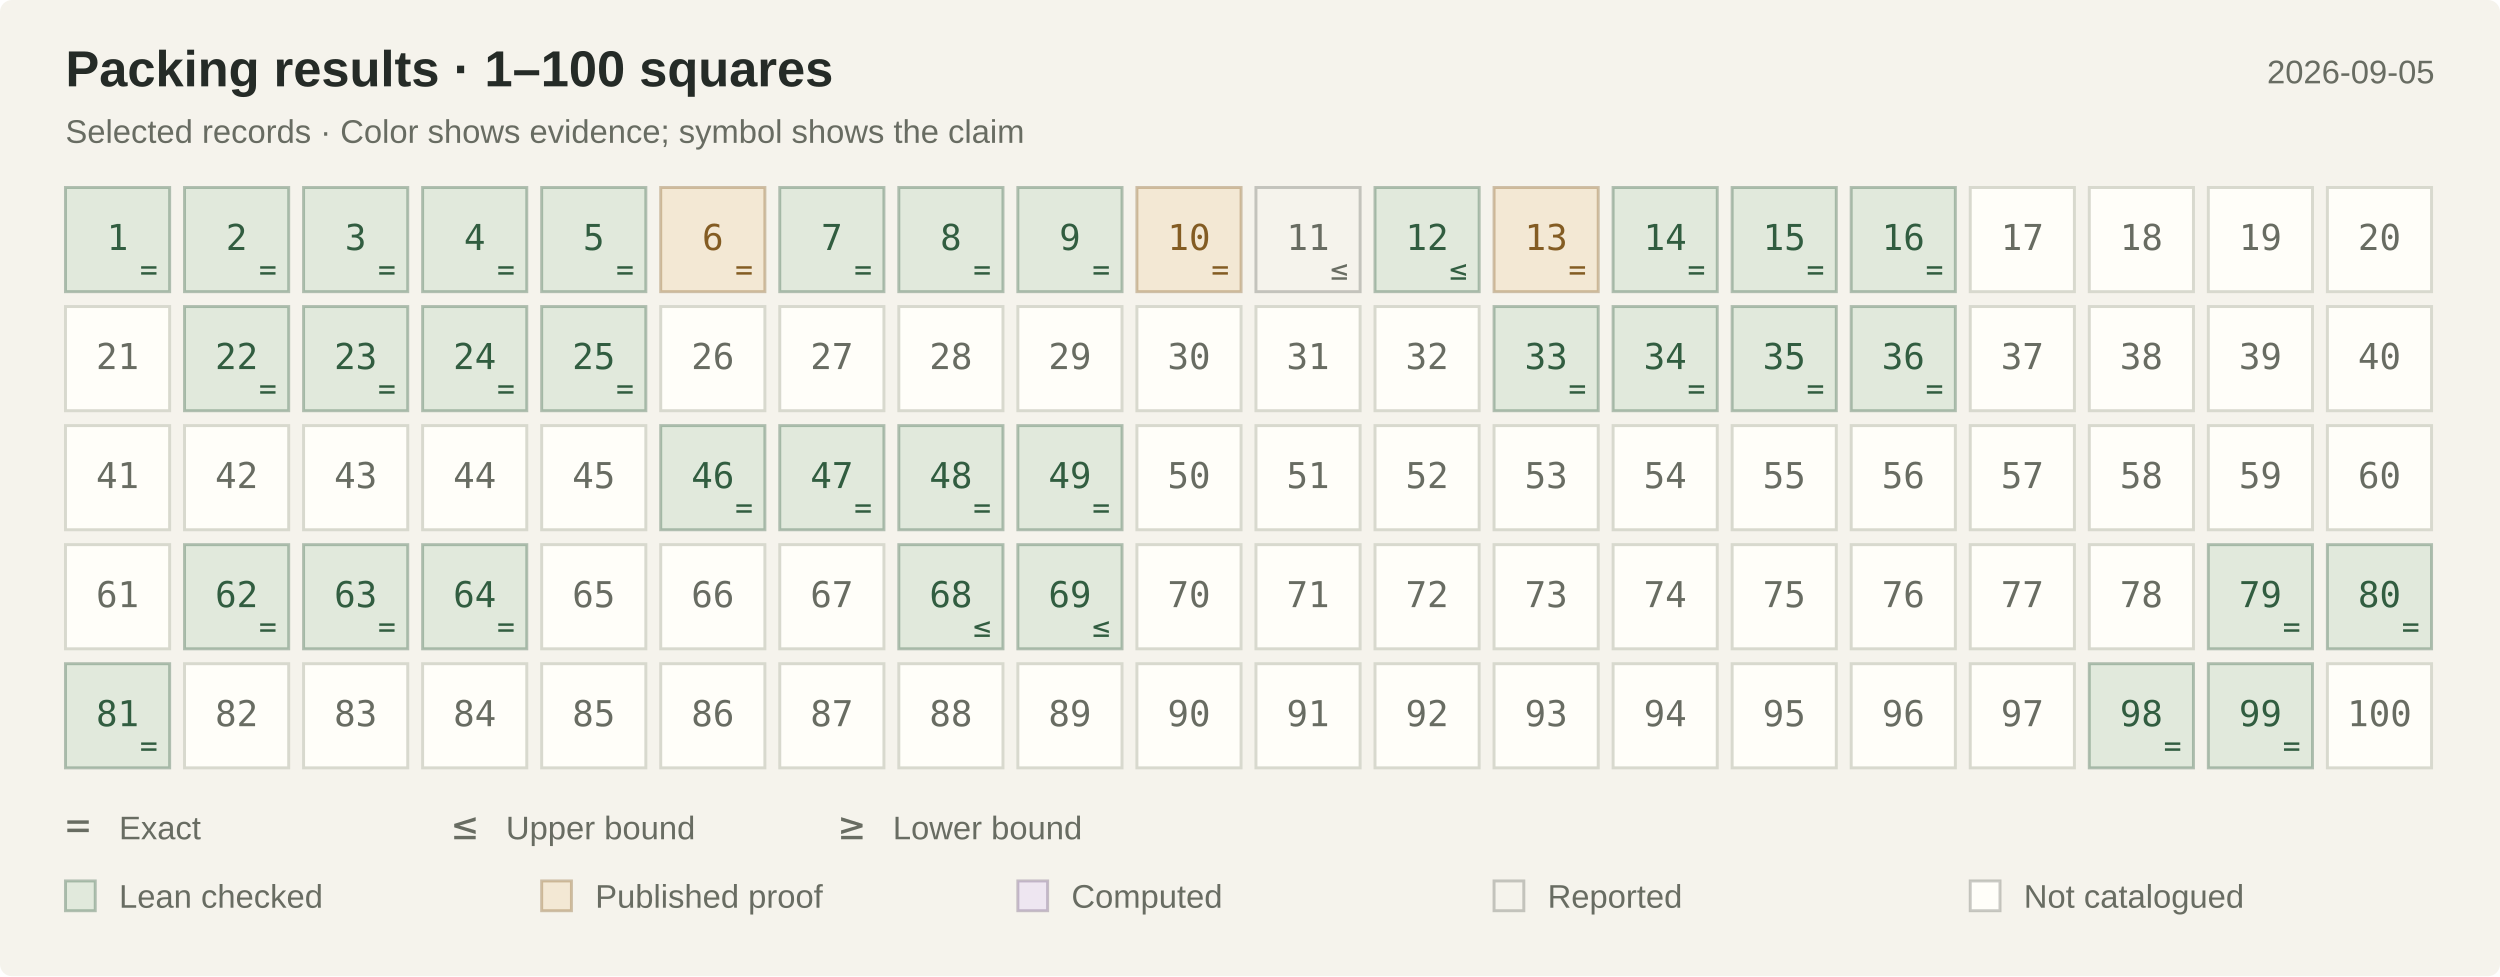
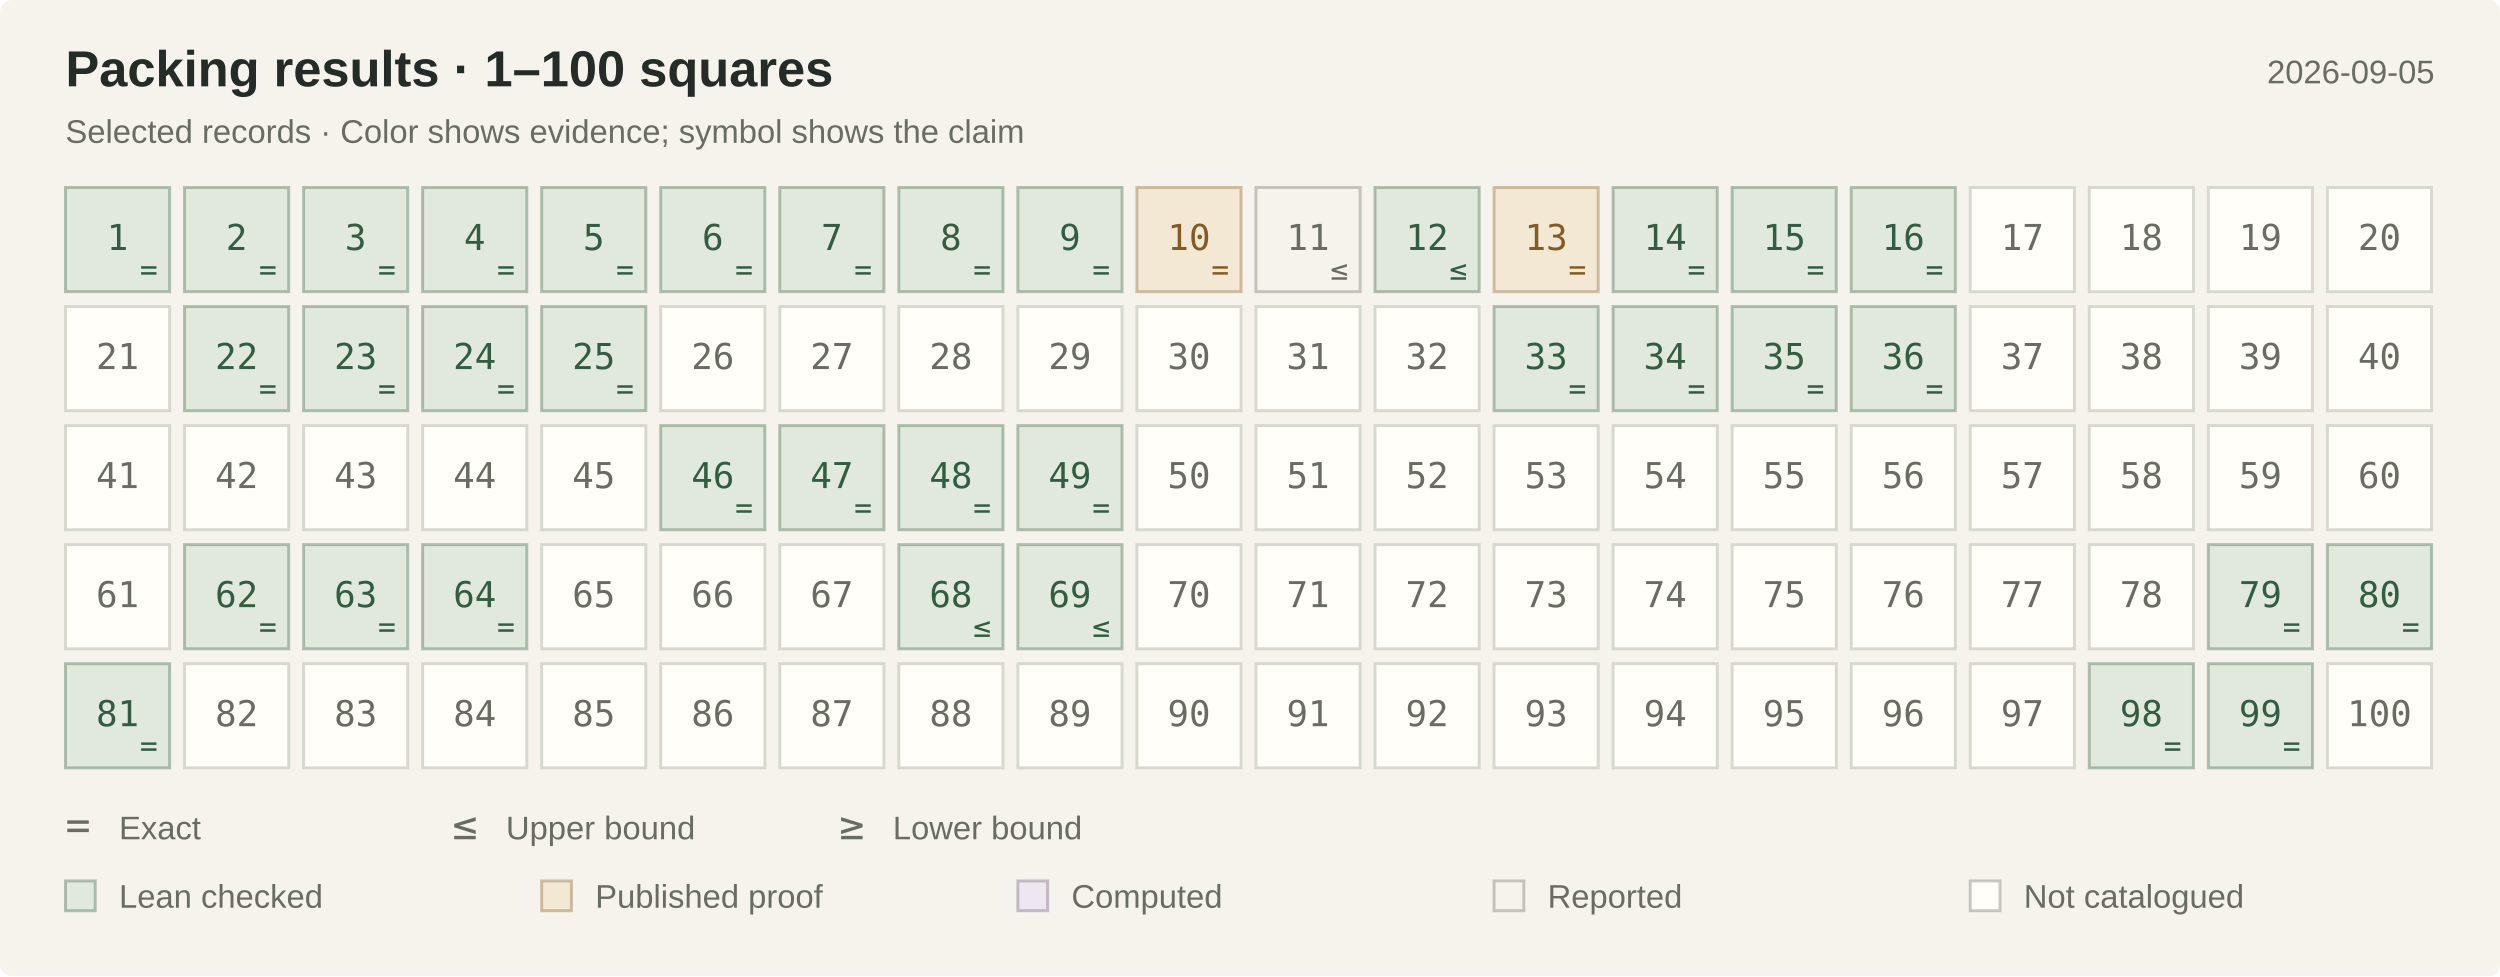
<svg xmlns="http://www.w3.org/2000/svg" viewBox="0 0 840 328" width="840" height="328" role="img" aria-labelledby="coverage-title coverage-description">
  <rect width="840" height="328" rx="4" fill="#f5f3ec" />
  <g font-family="Arial, sans-serif" fill="#686c62">
    <text x="22" y="29" font-size="17" font-weight="600" fill="#252b27">Packing results · 1–100 squares</text>
    <text x="818" y="28" text-anchor="end" font-size="11">2026-09-05</text>
    <text x="22" y="48" font-size="11">Selected records · Color shows evidence; symbol shows the claim</text>
    <g data-n="1" transform="translate(22, 63)" font-family="Consolas, monospace">
      <rect width="35" height="35" fill="#e1e9dc" stroke="#315d40" stroke-opacity="0.35" />
      <text x="17.5" y="21" text-anchor="middle" font-size="12" fill="#315d40">1</text>
      <text x="31" y="31" text-anchor="end" font-size="10" fill="#315d40">=</text>
    </g>
    <g data-n="2" transform="translate(62, 63)" font-family="Consolas, monospace">
      <rect width="35" height="35" fill="#e1e9dc" stroke="#315d40" stroke-opacity="0.35" />
      <text x="17.5" y="21" text-anchor="middle" font-size="12" fill="#315d40">2</text>
      <text x="31" y="31" text-anchor="end" font-size="10" fill="#315d40">=</text>
    </g>
    <g data-n="3" transform="translate(102, 63)" font-family="Consolas, monospace">
      <rect width="35" height="35" fill="#e1e9dc" stroke="#315d40" stroke-opacity="0.35" />
      <text x="17.5" y="21" text-anchor="middle" font-size="12" fill="#315d40">3</text>
      <text x="31" y="31" text-anchor="end" font-size="10" fill="#315d40">=</text>
    </g>
    <g data-n="4" transform="translate(142, 63)" font-family="Consolas, monospace">
      <rect width="35" height="35" fill="#e1e9dc" stroke="#315d40" stroke-opacity="0.35" />
      <text x="17.5" y="21" text-anchor="middle" font-size="12" fill="#315d40">4</text>
      <text x="31" y="31" text-anchor="end" font-size="10" fill="#315d40">=</text>
    </g>
    <g data-n="5" transform="translate(182, 63)" font-family="Consolas, monospace">
      <rect width="35" height="35" fill="#e1e9dc" stroke="#315d40" stroke-opacity="0.35" />
      <text x="17.5" y="21" text-anchor="middle" font-size="12" fill="#315d40">5</text>
      <text x="31" y="31" text-anchor="end" font-size="10" fill="#315d40">=</text>
    </g>
    <g data-n="6" transform="translate(222, 63)" font-family="Consolas, monospace">
-       <rect width="35" height="35" fill="#f3e8d4" stroke="#835c23" stroke-opacity="0.35" />
-       <text x="17.5" y="21" text-anchor="middle" font-size="12" fill="#835c23">6</text>
-       <text x="31" y="31" text-anchor="end" font-size="10" fill="#835c23">=</text>
+       <rect width="35" height="35" fill="#e1e9dc" stroke="#315d40" stroke-opacity="0.35" />
+       <text x="17.5" y="21" text-anchor="middle" font-size="12" fill="#315d40">6</text>
+       <text x="31" y="31" text-anchor="end" font-size="10" fill="#315d40">=</text>
    </g>
    <g data-n="7" transform="translate(262, 63)" font-family="Consolas, monospace">
      <rect width="35" height="35" fill="#e1e9dc" stroke="#315d40" stroke-opacity="0.35" />
      <text x="17.5" y="21" text-anchor="middle" font-size="12" fill="#315d40">7</text>
      <text x="31" y="31" text-anchor="end" font-size="10" fill="#315d40">=</text>
    </g>
    <g data-n="8" transform="translate(302, 63)" font-family="Consolas, monospace">
      <rect width="35" height="35" fill="#e1e9dc" stroke="#315d40" stroke-opacity="0.35" />
      <text x="17.5" y="21" text-anchor="middle" font-size="12" fill="#315d40">8</text>
      <text x="31" y="31" text-anchor="end" font-size="10" fill="#315d40">=</text>
    </g>
    <g data-n="9" transform="translate(342, 63)" font-family="Consolas, monospace">
      <rect width="35" height="35" fill="#e1e9dc" stroke="#315d40" stroke-opacity="0.35" />
      <text x="17.5" y="21" text-anchor="middle" font-size="12" fill="#315d40">9</text>
      <text x="31" y="31" text-anchor="end" font-size="10" fill="#315d40">=</text>
    </g>
    <g data-n="10" transform="translate(382, 63)" font-family="Consolas, monospace">
      <rect width="35" height="35" fill="#f3e8d4" stroke="#835c23" stroke-opacity="0.35" />
      <text x="17.5" y="21" text-anchor="middle" font-size="12" fill="#835c23">10</text>
      <text x="31" y="31" text-anchor="end" font-size="10" fill="#835c23">=</text>
    </g>
    <g data-n="11" transform="translate(422, 63)" font-family="Consolas, monospace">
      <rect width="35" height="35" fill="#f5f3ec" stroke="#686c62" stroke-opacity="0.35" />
      <text x="17.5" y="21" text-anchor="middle" font-size="12" fill="#686c62">11</text>
      <text x="31" y="31" text-anchor="end" font-size="10" fill="#686c62">≤</text>
    </g>
    <g data-n="12" transform="translate(462, 63)" font-family="Consolas, monospace">
      <rect width="35" height="35" fill="#e1e9dc" stroke="#315d40" stroke-opacity="0.35" />
      <text x="17.5" y="21" text-anchor="middle" font-size="12" fill="#315d40">12</text>
      <text x="31" y="31" text-anchor="end" font-size="10" fill="#315d40">≤</text>
    </g>
    <g data-n="13" transform="translate(502, 63)" font-family="Consolas, monospace">
      <rect width="35" height="35" fill="#f3e8d4" stroke="#835c23" stroke-opacity="0.35" />
      <text x="17.5" y="21" text-anchor="middle" font-size="12" fill="#835c23">13</text>
      <text x="31" y="31" text-anchor="end" font-size="10" fill="#835c23">=</text>
    </g>
    <g data-n="14" transform="translate(542, 63)" font-family="Consolas, monospace">
      <rect width="35" height="35" fill="#e1e9dc" stroke="#315d40" stroke-opacity="0.35" />
      <text x="17.5" y="21" text-anchor="middle" font-size="12" fill="#315d40">14</text>
      <text x="31" y="31" text-anchor="end" font-size="10" fill="#315d40">=</text>
    </g>
    <g data-n="15" transform="translate(582, 63)" font-family="Consolas, monospace">
      <rect width="35" height="35" fill="#e1e9dc" stroke="#315d40" stroke-opacity="0.35" />
      <text x="17.5" y="21" text-anchor="middle" font-size="12" fill="#315d40">15</text>
      <text x="31" y="31" text-anchor="end" font-size="10" fill="#315d40">=</text>
    </g>
    <g data-n="16" transform="translate(622, 63)" font-family="Consolas, monospace">
      <rect width="35" height="35" fill="#e1e9dc" stroke="#315d40" stroke-opacity="0.35" />
      <text x="17.5" y="21" text-anchor="middle" font-size="12" fill="#315d40">16</text>
      <text x="31" y="31" text-anchor="end" font-size="10" fill="#315d40">=</text>
    </g>
    <g data-n="17" transform="translate(662, 63)" font-family="Consolas, monospace">
      <rect width="35" height="35" fill="#fffef9" stroke="#d8d9ce" stroke-opacity="1" />
      <text x="17.5" y="21" text-anchor="middle" font-size="12" fill="#686c62">17</text>
    </g>
    <g data-n="18" transform="translate(702, 63)" font-family="Consolas, monospace">
      <rect width="35" height="35" fill="#fffef9" stroke="#d8d9ce" stroke-opacity="1" />
      <text x="17.5" y="21" text-anchor="middle" font-size="12" fill="#686c62">18</text>
    </g>
    <g data-n="19" transform="translate(742, 63)" font-family="Consolas, monospace">
      <rect width="35" height="35" fill="#fffef9" stroke="#d8d9ce" stroke-opacity="1" />
      <text x="17.5" y="21" text-anchor="middle" font-size="12" fill="#686c62">19</text>
    </g>
    <g data-n="20" transform="translate(782, 63)" font-family="Consolas, monospace">
      <rect width="35" height="35" fill="#fffef9" stroke="#d8d9ce" stroke-opacity="1" />
      <text x="17.5" y="21" text-anchor="middle" font-size="12" fill="#686c62">20</text>
    </g>
    <g data-n="21" transform="translate(22, 103)" font-family="Consolas, monospace">
      <rect width="35" height="35" fill="#fffef9" stroke="#d8d9ce" stroke-opacity="1" />
      <text x="17.5" y="21" text-anchor="middle" font-size="12" fill="#686c62">21</text>
    </g>
    <g data-n="22" transform="translate(62, 103)" font-family="Consolas, monospace">
      <rect width="35" height="35" fill="#e1e9dc" stroke="#315d40" stroke-opacity="0.35" />
      <text x="17.5" y="21" text-anchor="middle" font-size="12" fill="#315d40">22</text>
      <text x="31" y="31" text-anchor="end" font-size="10" fill="#315d40">=</text>
    </g>
    <g data-n="23" transform="translate(102, 103)" font-family="Consolas, monospace">
      <rect width="35" height="35" fill="#e1e9dc" stroke="#315d40" stroke-opacity="0.35" />
      <text x="17.5" y="21" text-anchor="middle" font-size="12" fill="#315d40">23</text>
      <text x="31" y="31" text-anchor="end" font-size="10" fill="#315d40">=</text>
    </g>
    <g data-n="24" transform="translate(142, 103)" font-family="Consolas, monospace">
      <rect width="35" height="35" fill="#e1e9dc" stroke="#315d40" stroke-opacity="0.35" />
      <text x="17.5" y="21" text-anchor="middle" font-size="12" fill="#315d40">24</text>
      <text x="31" y="31" text-anchor="end" font-size="10" fill="#315d40">=</text>
    </g>
    <g data-n="25" transform="translate(182, 103)" font-family="Consolas, monospace">
      <rect width="35" height="35" fill="#e1e9dc" stroke="#315d40" stroke-opacity="0.35" />
      <text x="17.5" y="21" text-anchor="middle" font-size="12" fill="#315d40">25</text>
      <text x="31" y="31" text-anchor="end" font-size="10" fill="#315d40">=</text>
    </g>
    <g data-n="26" transform="translate(222, 103)" font-family="Consolas, monospace">
      <rect width="35" height="35" fill="#fffef9" stroke="#d8d9ce" stroke-opacity="1" />
      <text x="17.5" y="21" text-anchor="middle" font-size="12" fill="#686c62">26</text>
    </g>
    <g data-n="27" transform="translate(262, 103)" font-family="Consolas, monospace">
      <rect width="35" height="35" fill="#fffef9" stroke="#d8d9ce" stroke-opacity="1" />
      <text x="17.5" y="21" text-anchor="middle" font-size="12" fill="#686c62">27</text>
    </g>
    <g data-n="28" transform="translate(302, 103)" font-family="Consolas, monospace">
      <rect width="35" height="35" fill="#fffef9" stroke="#d8d9ce" stroke-opacity="1" />
      <text x="17.5" y="21" text-anchor="middle" font-size="12" fill="#686c62">28</text>
    </g>
    <g data-n="29" transform="translate(342, 103)" font-family="Consolas, monospace">
      <rect width="35" height="35" fill="#fffef9" stroke="#d8d9ce" stroke-opacity="1" />
      <text x="17.5" y="21" text-anchor="middle" font-size="12" fill="#686c62">29</text>
    </g>
    <g data-n="30" transform="translate(382, 103)" font-family="Consolas, monospace">
      <rect width="35" height="35" fill="#fffef9" stroke="#d8d9ce" stroke-opacity="1" />
      <text x="17.5" y="21" text-anchor="middle" font-size="12" fill="#686c62">30</text>
    </g>
    <g data-n="31" transform="translate(422, 103)" font-family="Consolas, monospace">
      <rect width="35" height="35" fill="#fffef9" stroke="#d8d9ce" stroke-opacity="1" />
      <text x="17.5" y="21" text-anchor="middle" font-size="12" fill="#686c62">31</text>
    </g>
    <g data-n="32" transform="translate(462, 103)" font-family="Consolas, monospace">
      <rect width="35" height="35" fill="#fffef9" stroke="#d8d9ce" stroke-opacity="1" />
      <text x="17.5" y="21" text-anchor="middle" font-size="12" fill="#686c62">32</text>
    </g>
    <g data-n="33" transform="translate(502, 103)" font-family="Consolas, monospace">
      <rect width="35" height="35" fill="#e1e9dc" stroke="#315d40" stroke-opacity="0.35" />
      <text x="17.5" y="21" text-anchor="middle" font-size="12" fill="#315d40">33</text>
      <text x="31" y="31" text-anchor="end" font-size="10" fill="#315d40">=</text>
    </g>
    <g data-n="34" transform="translate(542, 103)" font-family="Consolas, monospace">
      <rect width="35" height="35" fill="#e1e9dc" stroke="#315d40" stroke-opacity="0.35" />
      <text x="17.5" y="21" text-anchor="middle" font-size="12" fill="#315d40">34</text>
      <text x="31" y="31" text-anchor="end" font-size="10" fill="#315d40">=</text>
    </g>
    <g data-n="35" transform="translate(582, 103)" font-family="Consolas, monospace">
      <rect width="35" height="35" fill="#e1e9dc" stroke="#315d40" stroke-opacity="0.35" />
      <text x="17.5" y="21" text-anchor="middle" font-size="12" fill="#315d40">35</text>
      <text x="31" y="31" text-anchor="end" font-size="10" fill="#315d40">=</text>
    </g>
    <g data-n="36" transform="translate(622, 103)" font-family="Consolas, monospace">
      <rect width="35" height="35" fill="#e1e9dc" stroke="#315d40" stroke-opacity="0.35" />
      <text x="17.5" y="21" text-anchor="middle" font-size="12" fill="#315d40">36</text>
      <text x="31" y="31" text-anchor="end" font-size="10" fill="#315d40">=</text>
    </g>
    <g data-n="37" transform="translate(662, 103)" font-family="Consolas, monospace">
      <rect width="35" height="35" fill="#fffef9" stroke="#d8d9ce" stroke-opacity="1" />
      <text x="17.5" y="21" text-anchor="middle" font-size="12" fill="#686c62">37</text>
    </g>
    <g data-n="38" transform="translate(702, 103)" font-family="Consolas, monospace">
      <rect width="35" height="35" fill="#fffef9" stroke="#d8d9ce" stroke-opacity="1" />
      <text x="17.5" y="21" text-anchor="middle" font-size="12" fill="#686c62">38</text>
    </g>
    <g data-n="39" transform="translate(742, 103)" font-family="Consolas, monospace">
      <rect width="35" height="35" fill="#fffef9" stroke="#d8d9ce" stroke-opacity="1" />
      <text x="17.5" y="21" text-anchor="middle" font-size="12" fill="#686c62">39</text>
    </g>
    <g data-n="40" transform="translate(782, 103)" font-family="Consolas, monospace">
      <rect width="35" height="35" fill="#fffef9" stroke="#d8d9ce" stroke-opacity="1" />
      <text x="17.5" y="21" text-anchor="middle" font-size="12" fill="#686c62">40</text>
    </g>
    <g data-n="41" transform="translate(22, 143)" font-family="Consolas, monospace">
      <rect width="35" height="35" fill="#fffef9" stroke="#d8d9ce" stroke-opacity="1" />
      <text x="17.5" y="21" text-anchor="middle" font-size="12" fill="#686c62">41</text>
    </g>
    <g data-n="42" transform="translate(62, 143)" font-family="Consolas, monospace">
      <rect width="35" height="35" fill="#fffef9" stroke="#d8d9ce" stroke-opacity="1" />
      <text x="17.5" y="21" text-anchor="middle" font-size="12" fill="#686c62">42</text>
    </g>
    <g data-n="43" transform="translate(102, 143)" font-family="Consolas, monospace">
      <rect width="35" height="35" fill="#fffef9" stroke="#d8d9ce" stroke-opacity="1" />
      <text x="17.5" y="21" text-anchor="middle" font-size="12" fill="#686c62">43</text>
    </g>
    <g data-n="44" transform="translate(142, 143)" font-family="Consolas, monospace">
      <rect width="35" height="35" fill="#fffef9" stroke="#d8d9ce" stroke-opacity="1" />
      <text x="17.5" y="21" text-anchor="middle" font-size="12" fill="#686c62">44</text>
    </g>
    <g data-n="45" transform="translate(182, 143)" font-family="Consolas, monospace">
      <rect width="35" height="35" fill="#fffef9" stroke="#d8d9ce" stroke-opacity="1" />
      <text x="17.5" y="21" text-anchor="middle" font-size="12" fill="#686c62">45</text>
    </g>
    <g data-n="46" transform="translate(222, 143)" font-family="Consolas, monospace">
      <rect width="35" height="35" fill="#e1e9dc" stroke="#315d40" stroke-opacity="0.35" />
      <text x="17.5" y="21" text-anchor="middle" font-size="12" fill="#315d40">46</text>
      <text x="31" y="31" text-anchor="end" font-size="10" fill="#315d40">=</text>
    </g>
    <g data-n="47" transform="translate(262, 143)" font-family="Consolas, monospace">
      <rect width="35" height="35" fill="#e1e9dc" stroke="#315d40" stroke-opacity="0.35" />
      <text x="17.5" y="21" text-anchor="middle" font-size="12" fill="#315d40">47</text>
      <text x="31" y="31" text-anchor="end" font-size="10" fill="#315d40">=</text>
    </g>
    <g data-n="48" transform="translate(302, 143)" font-family="Consolas, monospace">
      <rect width="35" height="35" fill="#e1e9dc" stroke="#315d40" stroke-opacity="0.35" />
      <text x="17.5" y="21" text-anchor="middle" font-size="12" fill="#315d40">48</text>
      <text x="31" y="31" text-anchor="end" font-size="10" fill="#315d40">=</text>
    </g>
    <g data-n="49" transform="translate(342, 143)" font-family="Consolas, monospace">
      <rect width="35" height="35" fill="#e1e9dc" stroke="#315d40" stroke-opacity="0.35" />
      <text x="17.5" y="21" text-anchor="middle" font-size="12" fill="#315d40">49</text>
      <text x="31" y="31" text-anchor="end" font-size="10" fill="#315d40">=</text>
    </g>
    <g data-n="50" transform="translate(382, 143)" font-family="Consolas, monospace">
      <rect width="35" height="35" fill="#fffef9" stroke="#d8d9ce" stroke-opacity="1" />
      <text x="17.5" y="21" text-anchor="middle" font-size="12" fill="#686c62">50</text>
    </g>
    <g data-n="51" transform="translate(422, 143)" font-family="Consolas, monospace">
      <rect width="35" height="35" fill="#fffef9" stroke="#d8d9ce" stroke-opacity="1" />
      <text x="17.5" y="21" text-anchor="middle" font-size="12" fill="#686c62">51</text>
    </g>
    <g data-n="52" transform="translate(462, 143)" font-family="Consolas, monospace">
      <rect width="35" height="35" fill="#fffef9" stroke="#d8d9ce" stroke-opacity="1" />
      <text x="17.5" y="21" text-anchor="middle" font-size="12" fill="#686c62">52</text>
    </g>
    <g data-n="53" transform="translate(502, 143)" font-family="Consolas, monospace">
      <rect width="35" height="35" fill="#fffef9" stroke="#d8d9ce" stroke-opacity="1" />
      <text x="17.5" y="21" text-anchor="middle" font-size="12" fill="#686c62">53</text>
    </g>
    <g data-n="54" transform="translate(542, 143)" font-family="Consolas, monospace">
      <rect width="35" height="35" fill="#fffef9" stroke="#d8d9ce" stroke-opacity="1" />
      <text x="17.5" y="21" text-anchor="middle" font-size="12" fill="#686c62">54</text>
    </g>
    <g data-n="55" transform="translate(582, 143)" font-family="Consolas, monospace">
      <rect width="35" height="35" fill="#fffef9" stroke="#d8d9ce" stroke-opacity="1" />
      <text x="17.5" y="21" text-anchor="middle" font-size="12" fill="#686c62">55</text>
    </g>
    <g data-n="56" transform="translate(622, 143)" font-family="Consolas, monospace">
      <rect width="35" height="35" fill="#fffef9" stroke="#d8d9ce" stroke-opacity="1" />
      <text x="17.5" y="21" text-anchor="middle" font-size="12" fill="#686c62">56</text>
    </g>
    <g data-n="57" transform="translate(662, 143)" font-family="Consolas, monospace">
      <rect width="35" height="35" fill="#fffef9" stroke="#d8d9ce" stroke-opacity="1" />
      <text x="17.5" y="21" text-anchor="middle" font-size="12" fill="#686c62">57</text>
    </g>
    <g data-n="58" transform="translate(702, 143)" font-family="Consolas, monospace">
      <rect width="35" height="35" fill="#fffef9" stroke="#d8d9ce" stroke-opacity="1" />
      <text x="17.5" y="21" text-anchor="middle" font-size="12" fill="#686c62">58</text>
    </g>
    <g data-n="59" transform="translate(742, 143)" font-family="Consolas, monospace">
      <rect width="35" height="35" fill="#fffef9" stroke="#d8d9ce" stroke-opacity="1" />
      <text x="17.5" y="21" text-anchor="middle" font-size="12" fill="#686c62">59</text>
    </g>
    <g data-n="60" transform="translate(782, 143)" font-family="Consolas, monospace">
      <rect width="35" height="35" fill="#fffef9" stroke="#d8d9ce" stroke-opacity="1" />
      <text x="17.5" y="21" text-anchor="middle" font-size="12" fill="#686c62">60</text>
    </g>
    <g data-n="61" transform="translate(22, 183)" font-family="Consolas, monospace">
      <rect width="35" height="35" fill="#fffef9" stroke="#d8d9ce" stroke-opacity="1" />
      <text x="17.5" y="21" text-anchor="middle" font-size="12" fill="#686c62">61</text>
    </g>
    <g data-n="62" transform="translate(62, 183)" font-family="Consolas, monospace">
      <rect width="35" height="35" fill="#e1e9dc" stroke="#315d40" stroke-opacity="0.35" />
      <text x="17.5" y="21" text-anchor="middle" font-size="12" fill="#315d40">62</text>
      <text x="31" y="31" text-anchor="end" font-size="10" fill="#315d40">=</text>
    </g>
    <g data-n="63" transform="translate(102, 183)" font-family="Consolas, monospace">
      <rect width="35" height="35" fill="#e1e9dc" stroke="#315d40" stroke-opacity="0.35" />
      <text x="17.5" y="21" text-anchor="middle" font-size="12" fill="#315d40">63</text>
      <text x="31" y="31" text-anchor="end" font-size="10" fill="#315d40">=</text>
    </g>
    <g data-n="64" transform="translate(142, 183)" font-family="Consolas, monospace">
      <rect width="35" height="35" fill="#e1e9dc" stroke="#315d40" stroke-opacity="0.35" />
      <text x="17.5" y="21" text-anchor="middle" font-size="12" fill="#315d40">64</text>
      <text x="31" y="31" text-anchor="end" font-size="10" fill="#315d40">=</text>
    </g>
    <g data-n="65" transform="translate(182, 183)" font-family="Consolas, monospace">
      <rect width="35" height="35" fill="#fffef9" stroke="#d8d9ce" stroke-opacity="1" />
      <text x="17.5" y="21" text-anchor="middle" font-size="12" fill="#686c62">65</text>
    </g>
    <g data-n="66" transform="translate(222, 183)" font-family="Consolas, monospace">
      <rect width="35" height="35" fill="#fffef9" stroke="#d8d9ce" stroke-opacity="1" />
      <text x="17.5" y="21" text-anchor="middle" font-size="12" fill="#686c62">66</text>
    </g>
    <g data-n="67" transform="translate(262, 183)" font-family="Consolas, monospace">
      <rect width="35" height="35" fill="#fffef9" stroke="#d8d9ce" stroke-opacity="1" />
      <text x="17.5" y="21" text-anchor="middle" font-size="12" fill="#686c62">67</text>
    </g>
    <g data-n="68" transform="translate(302, 183)" font-family="Consolas, monospace">
      <rect width="35" height="35" fill="#e1e9dc" stroke="#315d40" stroke-opacity="0.35" />
      <text x="17.5" y="21" text-anchor="middle" font-size="12" fill="#315d40">68</text>
      <text x="31" y="31" text-anchor="end" font-size="10" fill="#315d40">≤</text>
    </g>
    <g data-n="69" transform="translate(342, 183)" font-family="Consolas, monospace">
      <rect width="35" height="35" fill="#e1e9dc" stroke="#315d40" stroke-opacity="0.35" />
      <text x="17.5" y="21" text-anchor="middle" font-size="12" fill="#315d40">69</text>
      <text x="31" y="31" text-anchor="end" font-size="10" fill="#315d40">≤</text>
    </g>
    <g data-n="70" transform="translate(382, 183)" font-family="Consolas, monospace">
      <rect width="35" height="35" fill="#fffef9" stroke="#d8d9ce" stroke-opacity="1" />
      <text x="17.5" y="21" text-anchor="middle" font-size="12" fill="#686c62">70</text>
    </g>
    <g data-n="71" transform="translate(422, 183)" font-family="Consolas, monospace">
      <rect width="35" height="35" fill="#fffef9" stroke="#d8d9ce" stroke-opacity="1" />
      <text x="17.5" y="21" text-anchor="middle" font-size="12" fill="#686c62">71</text>
    </g>
    <g data-n="72" transform="translate(462, 183)" font-family="Consolas, monospace">
      <rect width="35" height="35" fill="#fffef9" stroke="#d8d9ce" stroke-opacity="1" />
      <text x="17.5" y="21" text-anchor="middle" font-size="12" fill="#686c62">72</text>
    </g>
    <g data-n="73" transform="translate(502, 183)" font-family="Consolas, monospace">
      <rect width="35" height="35" fill="#fffef9" stroke="#d8d9ce" stroke-opacity="1" />
      <text x="17.5" y="21" text-anchor="middle" font-size="12" fill="#686c62">73</text>
    </g>
    <g data-n="74" transform="translate(542, 183)" font-family="Consolas, monospace">
      <rect width="35" height="35" fill="#fffef9" stroke="#d8d9ce" stroke-opacity="1" />
      <text x="17.5" y="21" text-anchor="middle" font-size="12" fill="#686c62">74</text>
    </g>
    <g data-n="75" transform="translate(582, 183)" font-family="Consolas, monospace">
      <rect width="35" height="35" fill="#fffef9" stroke="#d8d9ce" stroke-opacity="1" />
      <text x="17.5" y="21" text-anchor="middle" font-size="12" fill="#686c62">75</text>
    </g>
    <g data-n="76" transform="translate(622, 183)" font-family="Consolas, monospace">
      <rect width="35" height="35" fill="#fffef9" stroke="#d8d9ce" stroke-opacity="1" />
      <text x="17.5" y="21" text-anchor="middle" font-size="12" fill="#686c62">76</text>
    </g>
    <g data-n="77" transform="translate(662, 183)" font-family="Consolas, monospace">
      <rect width="35" height="35" fill="#fffef9" stroke="#d8d9ce" stroke-opacity="1" />
      <text x="17.5" y="21" text-anchor="middle" font-size="12" fill="#686c62">77</text>
    </g>
    <g data-n="78" transform="translate(702, 183)" font-family="Consolas, monospace">
      <rect width="35" height="35" fill="#fffef9" stroke="#d8d9ce" stroke-opacity="1" />
      <text x="17.5" y="21" text-anchor="middle" font-size="12" fill="#686c62">78</text>
    </g>
    <g data-n="79" transform="translate(742, 183)" font-family="Consolas, monospace">
      <rect width="35" height="35" fill="#e1e9dc" stroke="#315d40" stroke-opacity="0.35" />
      <text x="17.5" y="21" text-anchor="middle" font-size="12" fill="#315d40">79</text>
      <text x="31" y="31" text-anchor="end" font-size="10" fill="#315d40">=</text>
    </g>
    <g data-n="80" transform="translate(782, 183)" font-family="Consolas, monospace">
      <rect width="35" height="35" fill="#e1e9dc" stroke="#315d40" stroke-opacity="0.35" />
      <text x="17.5" y="21" text-anchor="middle" font-size="12" fill="#315d40">80</text>
      <text x="31" y="31" text-anchor="end" font-size="10" fill="#315d40">=</text>
    </g>
    <g data-n="81" transform="translate(22, 223)" font-family="Consolas, monospace">
      <rect width="35" height="35" fill="#e1e9dc" stroke="#315d40" stroke-opacity="0.35" />
      <text x="17.5" y="21" text-anchor="middle" font-size="12" fill="#315d40">81</text>
      <text x="31" y="31" text-anchor="end" font-size="10" fill="#315d40">=</text>
    </g>
    <g data-n="82" transform="translate(62, 223)" font-family="Consolas, monospace">
      <rect width="35" height="35" fill="#fffef9" stroke="#d8d9ce" stroke-opacity="1" />
      <text x="17.5" y="21" text-anchor="middle" font-size="12" fill="#686c62">82</text>
    </g>
    <g data-n="83" transform="translate(102, 223)" font-family="Consolas, monospace">
      <rect width="35" height="35" fill="#fffef9" stroke="#d8d9ce" stroke-opacity="1" />
      <text x="17.5" y="21" text-anchor="middle" font-size="12" fill="#686c62">83</text>
    </g>
    <g data-n="84" transform="translate(142, 223)" font-family="Consolas, monospace">
      <rect width="35" height="35" fill="#fffef9" stroke="#d8d9ce" stroke-opacity="1" />
      <text x="17.5" y="21" text-anchor="middle" font-size="12" fill="#686c62">84</text>
    </g>
    <g data-n="85" transform="translate(182, 223)" font-family="Consolas, monospace">
      <rect width="35" height="35" fill="#fffef9" stroke="#d8d9ce" stroke-opacity="1" />
      <text x="17.5" y="21" text-anchor="middle" font-size="12" fill="#686c62">85</text>
    </g>
    <g data-n="86" transform="translate(222, 223)" font-family="Consolas, monospace">
      <rect width="35" height="35" fill="#fffef9" stroke="#d8d9ce" stroke-opacity="1" />
      <text x="17.5" y="21" text-anchor="middle" font-size="12" fill="#686c62">86</text>
    </g>
    <g data-n="87" transform="translate(262, 223)" font-family="Consolas, monospace">
      <rect width="35" height="35" fill="#fffef9" stroke="#d8d9ce" stroke-opacity="1" />
      <text x="17.5" y="21" text-anchor="middle" font-size="12" fill="#686c62">87</text>
    </g>
    <g data-n="88" transform="translate(302, 223)" font-family="Consolas, monospace">
      <rect width="35" height="35" fill="#fffef9" stroke="#d8d9ce" stroke-opacity="1" />
      <text x="17.5" y="21" text-anchor="middle" font-size="12" fill="#686c62">88</text>
    </g>
    <g data-n="89" transform="translate(342, 223)" font-family="Consolas, monospace">
      <rect width="35" height="35" fill="#fffef9" stroke="#d8d9ce" stroke-opacity="1" />
      <text x="17.5" y="21" text-anchor="middle" font-size="12" fill="#686c62">89</text>
    </g>
    <g data-n="90" transform="translate(382, 223)" font-family="Consolas, monospace">
      <rect width="35" height="35" fill="#fffef9" stroke="#d8d9ce" stroke-opacity="1" />
      <text x="17.5" y="21" text-anchor="middle" font-size="12" fill="#686c62">90</text>
    </g>
    <g data-n="91" transform="translate(422, 223)" font-family="Consolas, monospace">
      <rect width="35" height="35" fill="#fffef9" stroke="#d8d9ce" stroke-opacity="1" />
      <text x="17.5" y="21" text-anchor="middle" font-size="12" fill="#686c62">91</text>
    </g>
    <g data-n="92" transform="translate(462, 223)" font-family="Consolas, monospace">
      <rect width="35" height="35" fill="#fffef9" stroke="#d8d9ce" stroke-opacity="1" />
      <text x="17.5" y="21" text-anchor="middle" font-size="12" fill="#686c62">92</text>
    </g>
    <g data-n="93" transform="translate(502, 223)" font-family="Consolas, monospace">
      <rect width="35" height="35" fill="#fffef9" stroke="#d8d9ce" stroke-opacity="1" />
      <text x="17.5" y="21" text-anchor="middle" font-size="12" fill="#686c62">93</text>
    </g>
    <g data-n="94" transform="translate(542, 223)" font-family="Consolas, monospace">
      <rect width="35" height="35" fill="#fffef9" stroke="#d8d9ce" stroke-opacity="1" />
      <text x="17.5" y="21" text-anchor="middle" font-size="12" fill="#686c62">94</text>
    </g>
    <g data-n="95" transform="translate(582, 223)" font-family="Consolas, monospace">
      <rect width="35" height="35" fill="#fffef9" stroke="#d8d9ce" stroke-opacity="1" />
      <text x="17.5" y="21" text-anchor="middle" font-size="12" fill="#686c62">95</text>
    </g>
    <g data-n="96" transform="translate(622, 223)" font-family="Consolas, monospace">
      <rect width="35" height="35" fill="#fffef9" stroke="#d8d9ce" stroke-opacity="1" />
      <text x="17.5" y="21" text-anchor="middle" font-size="12" fill="#686c62">96</text>
    </g>
    <g data-n="97" transform="translate(662, 223)" font-family="Consolas, monospace">
      <rect width="35" height="35" fill="#fffef9" stroke="#d8d9ce" stroke-opacity="1" />
      <text x="17.5" y="21" text-anchor="middle" font-size="12" fill="#686c62">97</text>
    </g>
    <g data-n="98" transform="translate(702, 223)" font-family="Consolas, monospace">
      <rect width="35" height="35" fill="#e1e9dc" stroke="#315d40" stroke-opacity="0.35" />
      <text x="17.5" y="21" text-anchor="middle" font-size="12" fill="#315d40">98</text>
      <text x="31" y="31" text-anchor="end" font-size="10" fill="#315d40">=</text>
    </g>
    <g data-n="99" transform="translate(742, 223)" font-family="Consolas, monospace">
      <rect width="35" height="35" fill="#e1e9dc" stroke="#315d40" stroke-opacity="0.35" />
      <text x="17.5" y="21" text-anchor="middle" font-size="12" fill="#315d40">99</text>
      <text x="31" y="31" text-anchor="end" font-size="10" fill="#315d40">=</text>
    </g>
    <g data-n="100" transform="translate(782, 223)" font-family="Consolas, monospace">
      <rect width="35" height="35" fill="#fffef9" stroke="#d8d9ce" stroke-opacity="1" />
      <text x="17.5" y="21" text-anchor="middle" font-size="12" fill="#686c62">100</text>
    </g>
    <g transform="translate(22, 282)">
      <text font-family="Consolas, monospace" font-size="14">=</text>
      <text x="18" font-size="11">Exact</text>
    </g>
    <g transform="translate(152, 282)">
      <text font-family="Consolas, monospace" font-size="14">≤</text>
      <text x="18" font-size="11">Upper bound</text>
    </g>
    <g transform="translate(282, 282)">
      <text font-family="Consolas, monospace" font-size="14">≥</text>
      <text x="18" font-size="11">Lower bound</text>
    </g>
    <g transform="translate(22, 305)">
      <rect y="-9" width="10" height="10" fill="#e1e9dc" stroke="#315d40" stroke-opacity="0.35" />
      <text x="18" font-size="11">Lean checked</text>
    </g>
    <g transform="translate(182, 305)">
      <rect y="-9" width="10" height="10" fill="#f3e8d4" stroke="#835c23" stroke-opacity="0.35" />
      <text x="18" font-size="11">Published proof</text>
    </g>
    <g transform="translate(342, 305)">
      <rect y="-9" width="10" height="10" fill="#eee6f1" stroke="#6e5879" stroke-opacity="0.35" />
      <text x="18" font-size="11">Computed</text>
    </g>
    <g transform="translate(502, 305)">
      <rect y="-9" width="10" height="10" fill="#f5f3ec" stroke="#686c62" stroke-opacity="0.35" />
      <text x="18" font-size="11">Reported</text>
    </g>
    <g transform="translate(662, 305)">
      <rect y="-9" width="10" height="10" fill="#fffef9" stroke="#686c62" stroke-opacity="0.35" />
      <text x="18" font-size="11">Not catalogued</text>
    </g>
  </g>
</svg>
